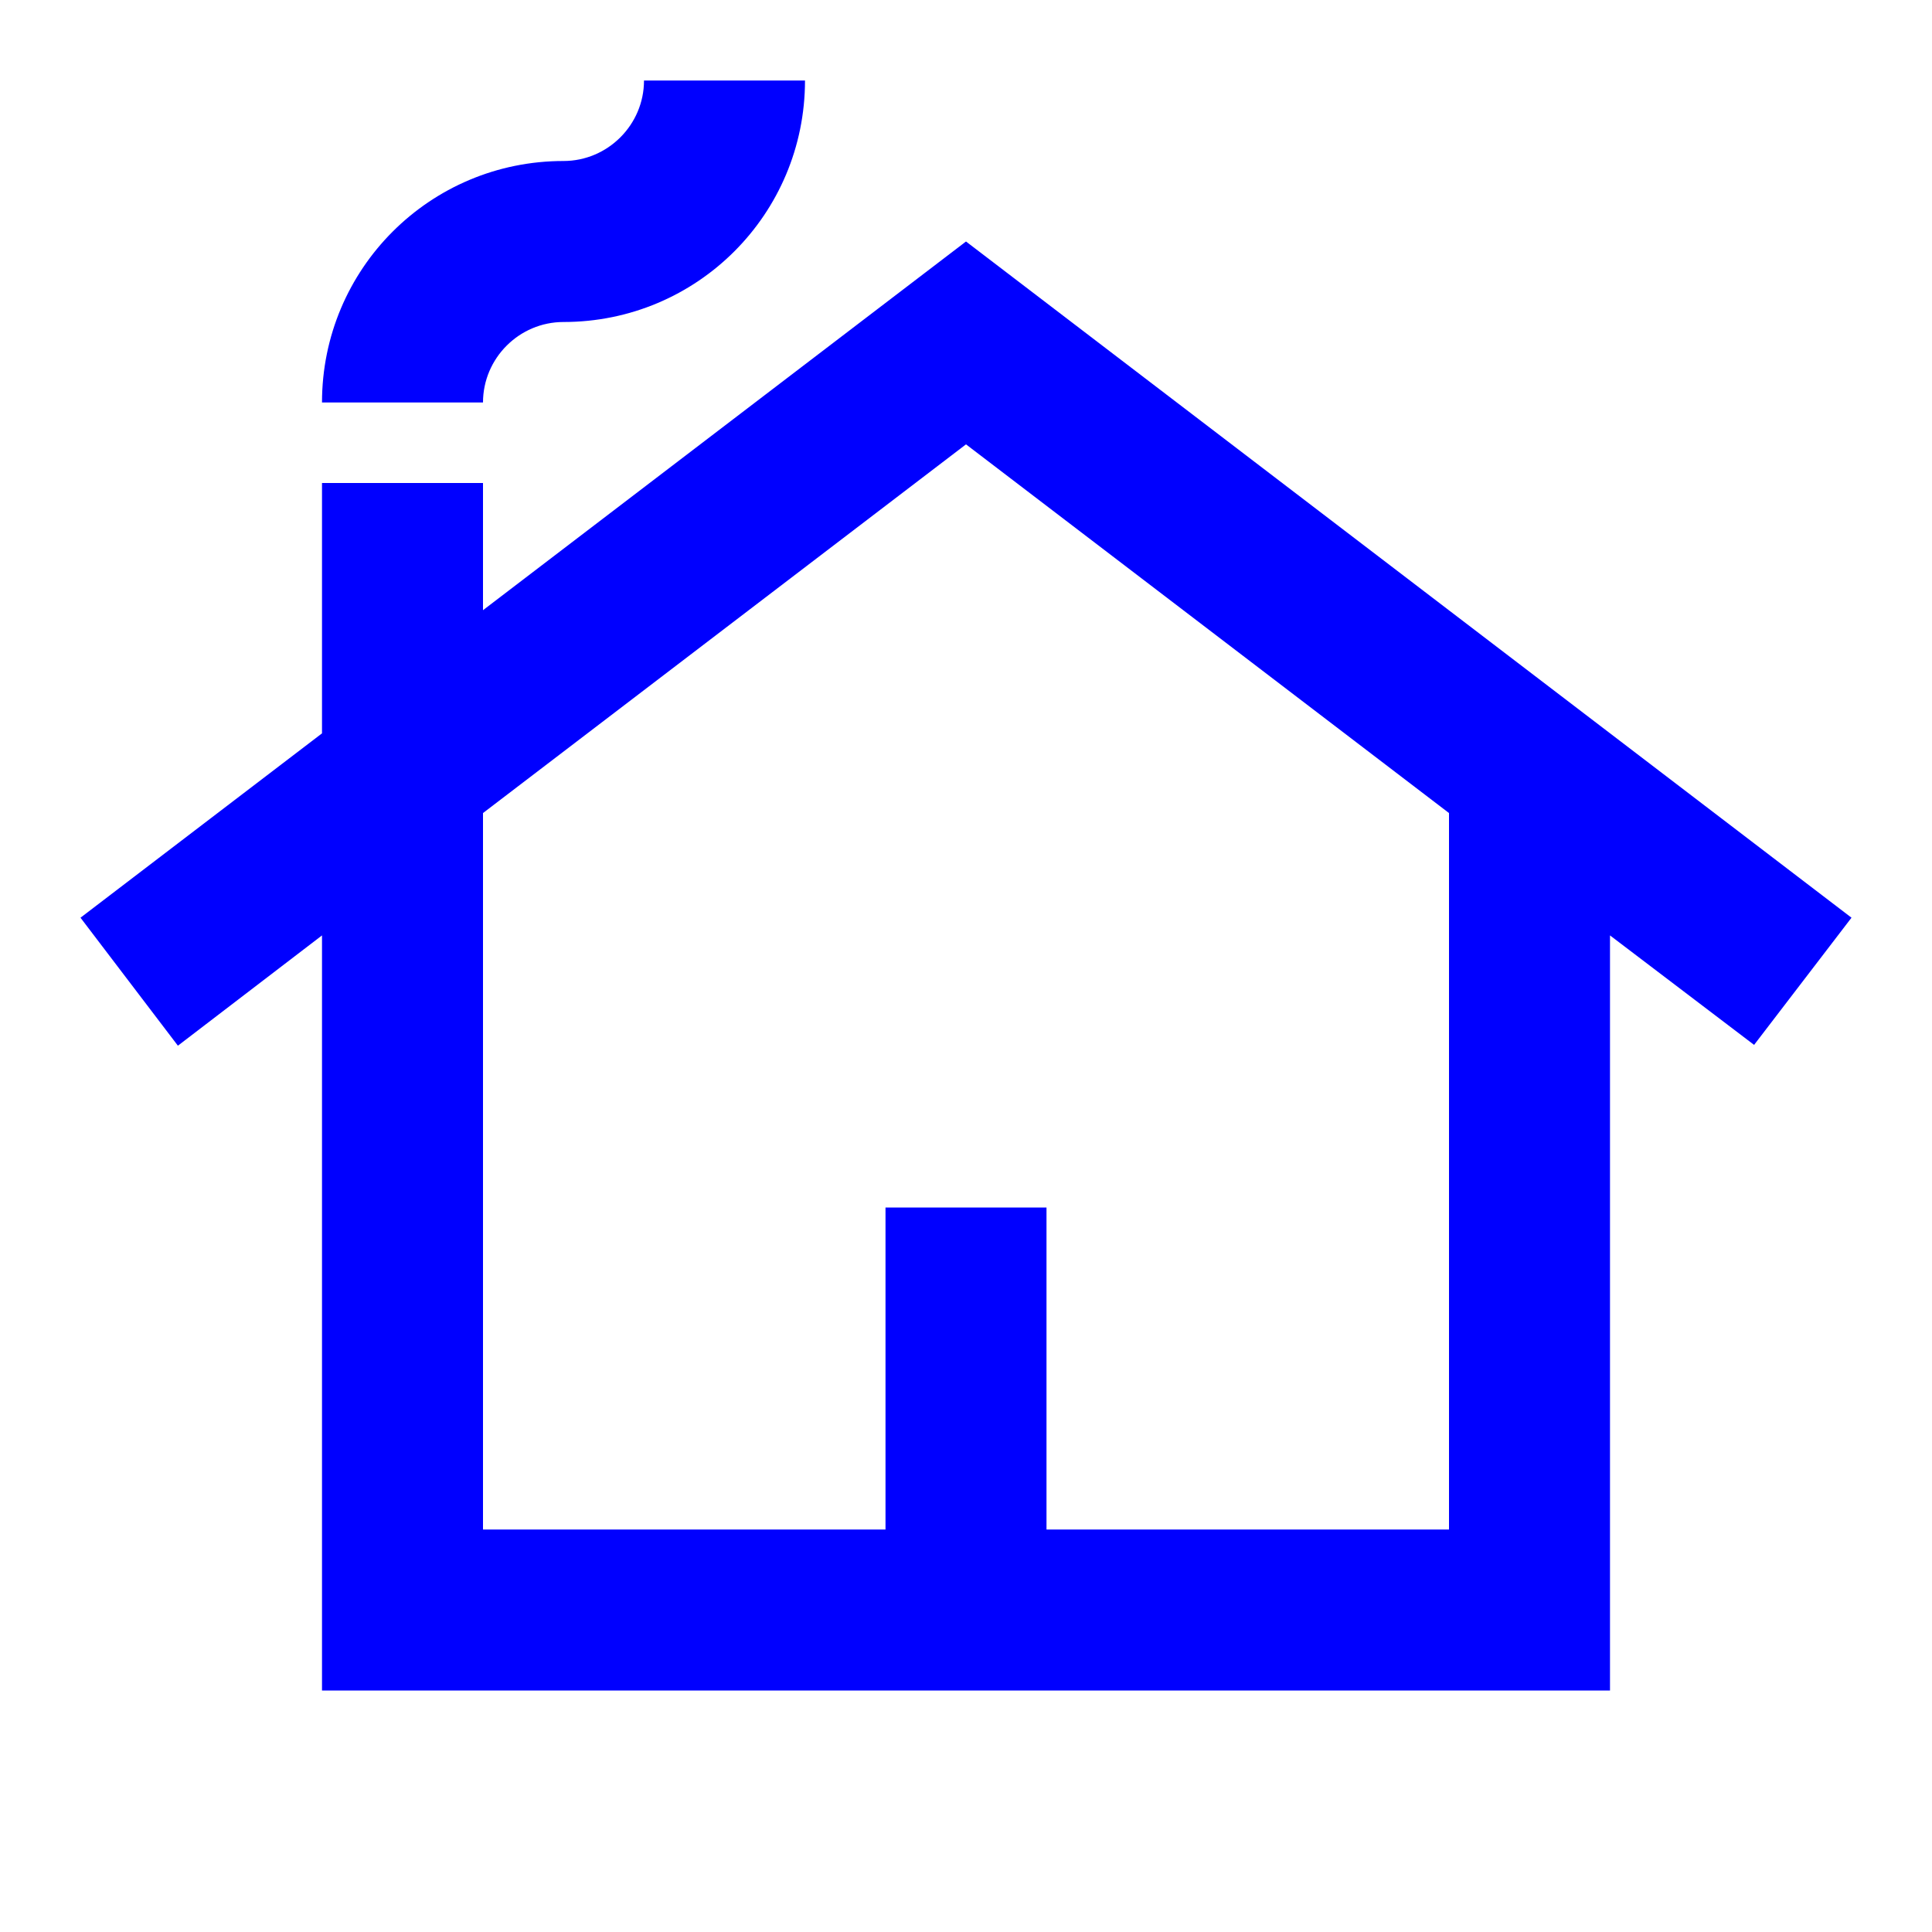
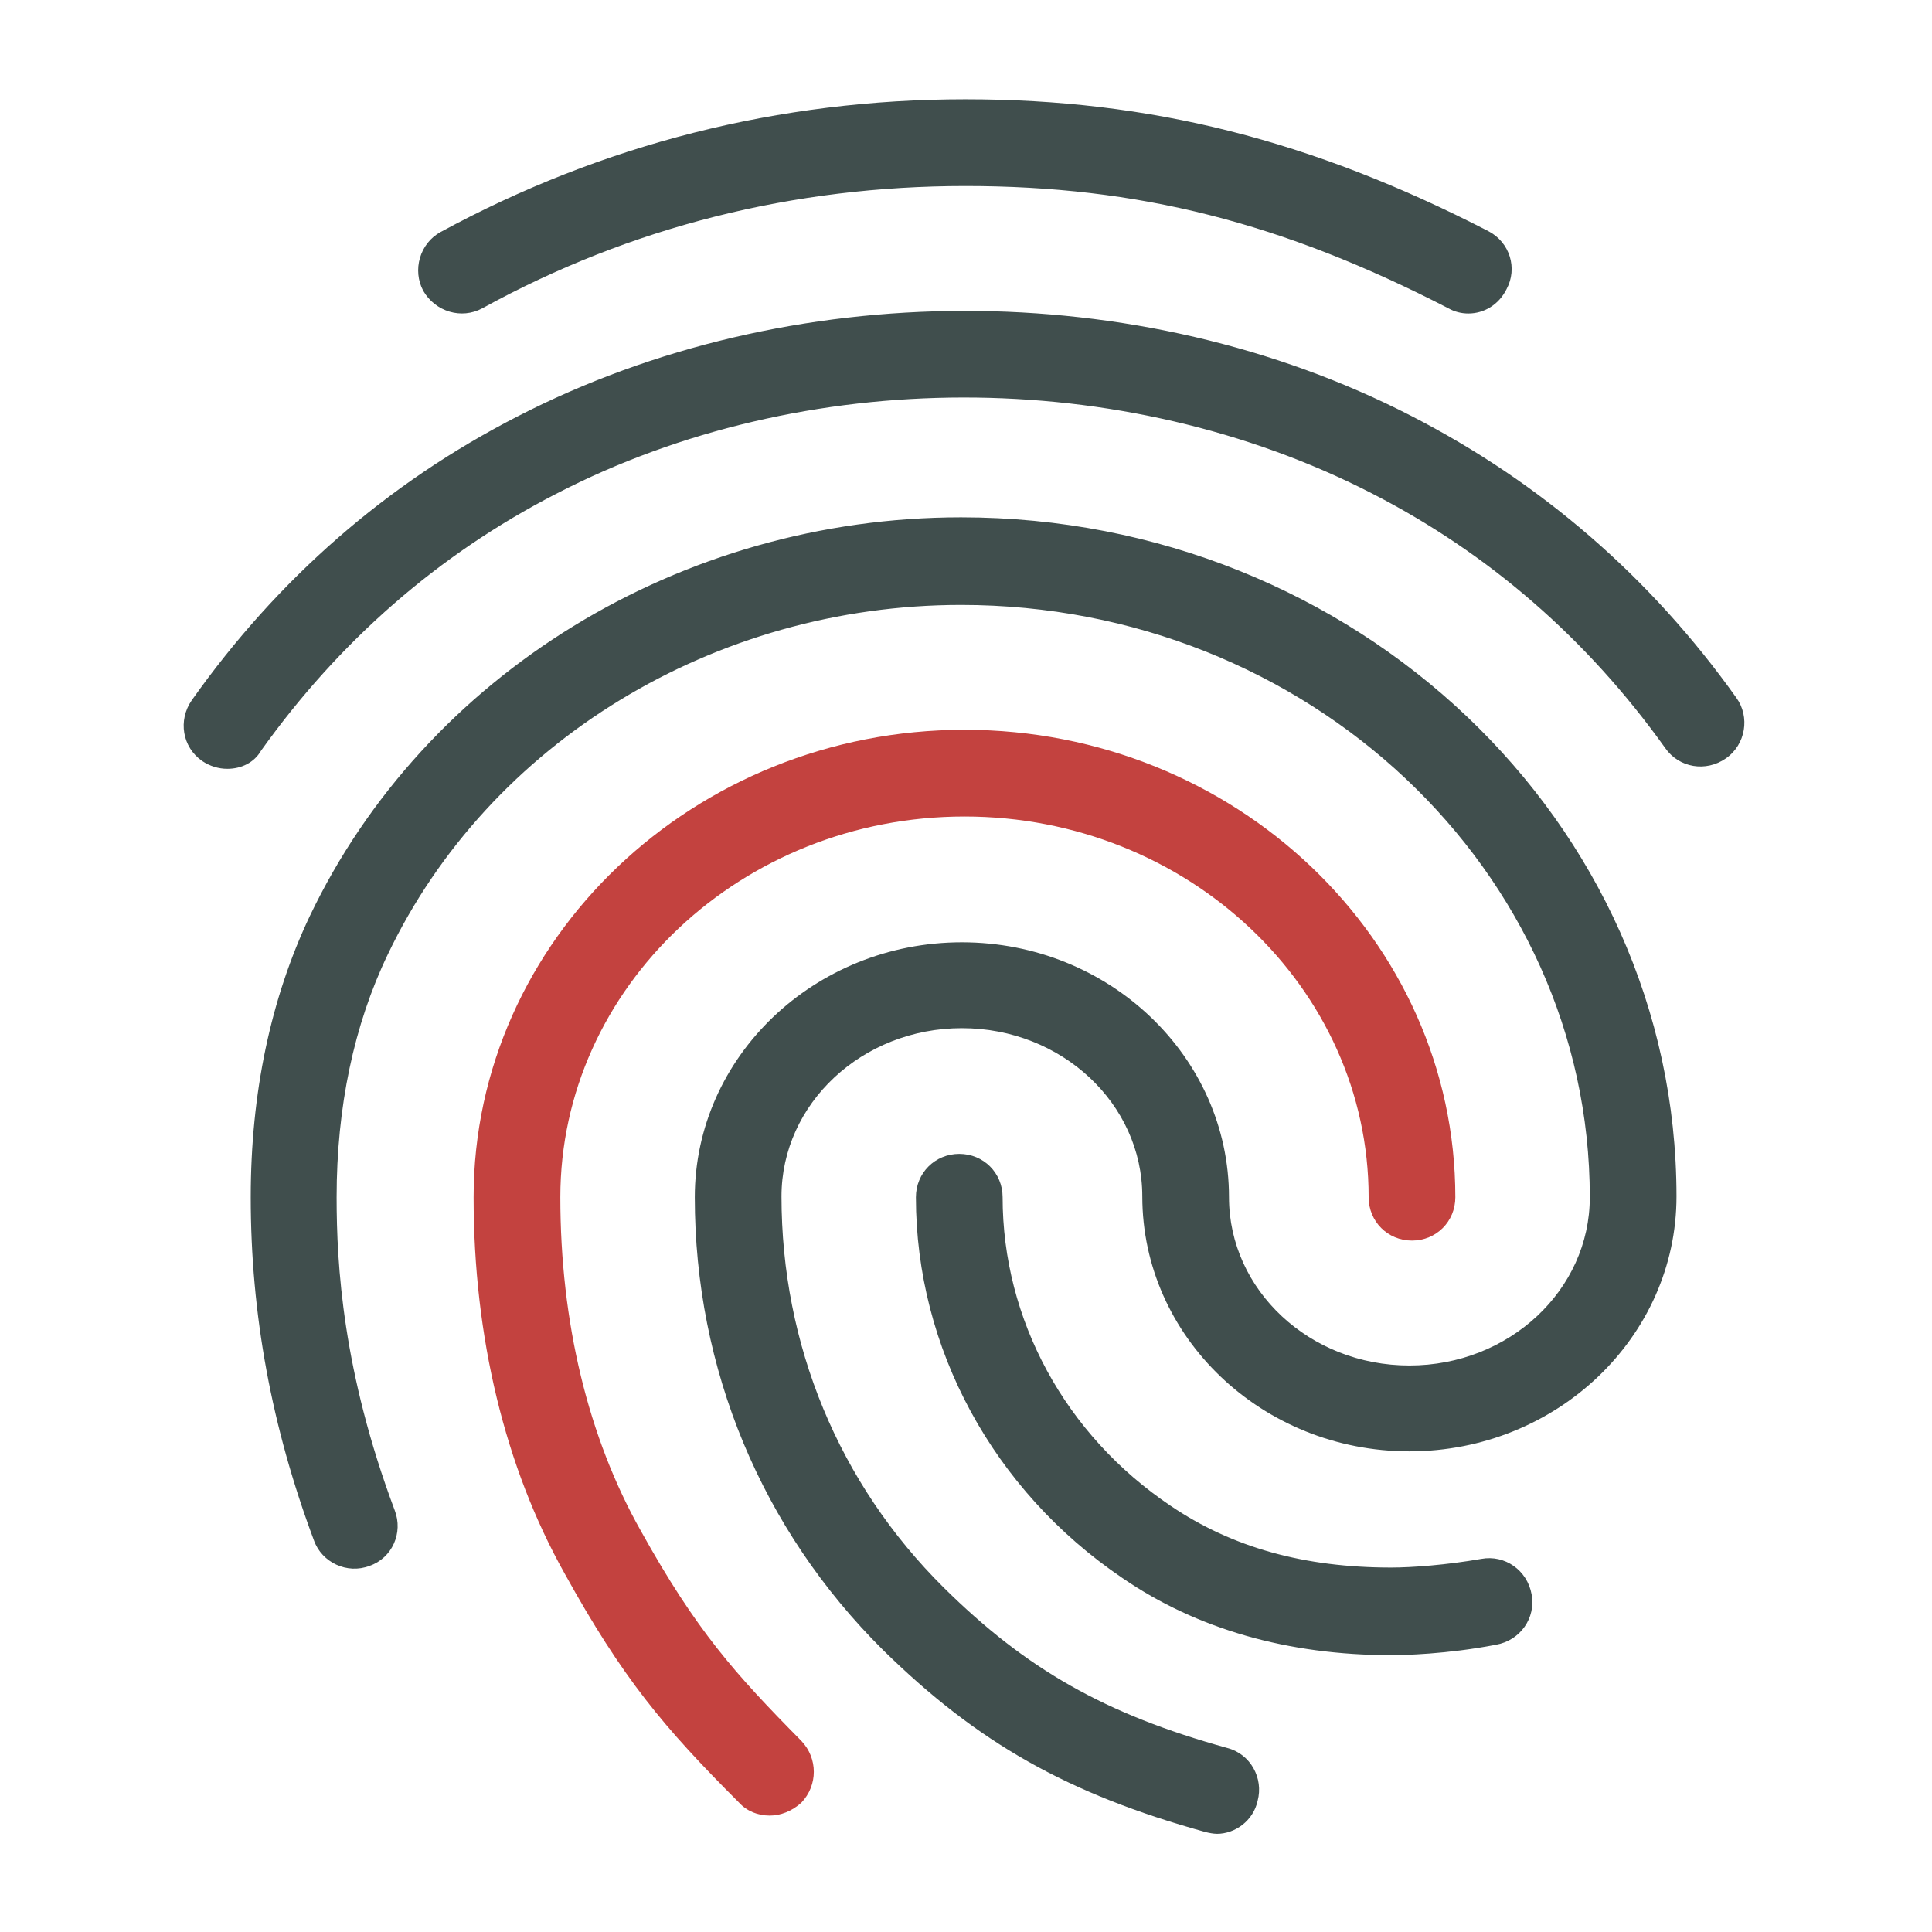
- <svg xmlns="http://www.w3.org/2000/svg" enable-background="new 0 0 24 24" height="24" viewBox="0 0 24 24" width="24" version="1.1" id="svg6" style="fill:#000000">
-   <defs id="defs10" />
-   <rect height="24" width="24" id="rect2" x="0" y="0" style="fill:none" />
-   <path d="M 12,3 6,7.58 V 6 H 4 V 9.11 L 1,11.4 2.21,12.99 4,11.62 V 21 H 20 V 11.62 L 21.79,12.98 23,11.4 Z m 6,16 h -5 v -4 h -2 v 4 H 6 v -8.9 l 6,-4.58 6,4.58 z M 10,1 C 10,2.66 8.66,4 7,4 6.45,4 6,4.45 6,5 H 4 C 4,3.34 5.34,2 7,2 7.55,2 8,1.55 8,1 Z" id="path4" style="fill:#0000ff" />
+ <svg xmlns="http://www.w3.org/2000/svg" enable-background="new 0 0 24 24" height="64" viewBox="0 0 64 64" width="64" version="1.1" id="svg26" style="fill:#000000">
+   <defs id="defs30" />
+   <path d="m 48.641,10.385 c -0.23,0 -0.46,-0.057 -0.661,-0.172 C 42.465,7.369 37.696,6.162 31.979,6.162 c -5.688,0 -11.089,1.35 -16.002,4.051 C 15.287,10.586 14.425,10.328 14.023,9.638 13.65,8.949 13.908,8.058 14.598,7.685 19.941,4.783 25.802,3.289 31.979,3.289 c 6.119,0 11.463,1.35 17.323,4.367 0.718,0.373 0.977,1.235 0.603,1.925 -0.259,0.517 -0.747,0.804 -1.264,0.804 z M 7.53,25.468 c -0.287,0 -0.575,-0.086 -0.833,-0.259 -0.661,-0.46 -0.804,-1.35 -0.345,-2.011 2.844,-4.022 6.464,-7.182 10.773,-9.394 9.021,-4.654 20.57,-4.683 29.619,-0.029 4.309,2.212 7.929,5.344 10.773,9.337 0.46,0.632 0.316,1.551 -0.345,2.011 -0.661,0.46 -1.551,0.316 -2.011,-0.345 -2.586,-3.62 -5.861,-6.464 -9.739,-8.446 -8.245,-4.223 -18.789,-4.223 -27.005,0.029 -3.907,2.011 -7.182,4.884 -9.768,8.504 -0.23,0.402 -0.661,0.603 -1.12,0.603 z M 46.084,54.829 c -3.419,0 -6.435,-0.862 -8.906,-2.557 -4.281,-2.902 -6.837,-7.613 -6.837,-12.612 0,-0.804 0.632,-1.436 1.436,-1.436 0.804,0 1.436,0.632 1.436,1.436 0,4.051 2.068,7.872 5.573,10.227 2.04,1.379 4.424,2.04 7.297,2.04 0.689,0 1.839,-0.086 2.988,-0.287 0.776,-0.144 1.523,0.373 1.666,1.178 0.144,0.776 -0.373,1.523 -1.178,1.666 -1.638,0.316 -3.074,0.345 -3.476,0.345 z m -5.774,5.918 c -0.115,0 -0.259,-0.029 -0.373,-0.057 -4.568,-1.264 -7.556,-2.959 -10.687,-6.033 -4.022,-3.993 -6.234,-9.308 -6.234,-14.996 0,-4.654 3.965,-8.446 8.848,-8.446 4.884,0 8.848,3.792 8.848,8.446 0,3.074 2.672,5.573 5.976,5.573 3.304,0 5.976,-2.499 5.976,-5.573 0,-10.831 -9.337,-19.622 -20.828,-19.622 -8.159,0 -15.628,4.539 -18.99,11.578 -1.12,2.327 -1.695,5.056 -1.695,8.044 0,2.241 0.201,5.774 1.925,10.371 0.287,0.747 -0.086,1.58 -0.833,1.839 C 11.495,52.157 10.662,51.755 10.403,51.036 8.996,47.273 8.306,43.538 8.306,39.66 c 0,-3.447 0.661,-6.579 1.954,-9.308 3.821,-8.015 12.296,-13.215 21.575,-13.215 13.072,0 23.701,10.084 23.701,22.495 0,4.654 -3.965,8.446 -8.848,8.446 -4.884,0 -8.848,-3.792 -8.848,-8.446 0,-3.074 -2.672,-5.573 -5.976,-5.573 -3.304,0 -5.976,2.499 -5.976,5.573 0,4.913 1.896,9.509 5.372,12.957 2.729,2.701 5.344,4.194 9.394,5.315 0.776,0.201 1.207,1.006 1.006,1.752 -0.144,0.661 -0.747,1.092 -1.35,1.092 z" id="path4655" style="font-style:normal;font-weight:normal;font-size:60px;line-height:1.25;font-family:sans-serif;letter-spacing:0px;word-spacing:0px;fill:#404e4d;fill-opacity:1;stroke:none;stroke-width:4.309" />
+   <path d="m 25.486,60.143 c -0.373,0 -0.747,-0.144 -1.006,-0.431 -2.499,-2.499 -3.85,-4.108 -5.774,-7.584 -1.982,-3.534 -3.017,-7.843 -3.017,-12.468 0,-8.532 7.297,-15.485 16.261,-15.485 8.963,0 16.26,6.952 16.26,15.485 0,0.804 -0.632,1.436 -1.436,1.436 -0.804,0 -1.436,-0.632 -1.436,-1.436 0,-6.952 -6.004,-12.612 -13.388,-12.612 -7.383,0 -13.388,5.66 -13.388,12.612 0,4.137 0.919,7.958 2.672,11.061 1.839,3.304 3.103,4.712 5.315,6.952 0.546,0.575 0.546,1.465 0,2.04 -0.316,0.287 -0.689,0.431 -1.063,0.431 z" id="path3804" style="font-style:normal;font-weight:normal;font-size:60px;line-height:1.25;font-family:sans-serif;letter-spacing:0px;word-spacing:0px;fill:#c3423f;fill-opacity:1;stroke:none;stroke-width:4.309" />
</svg>
